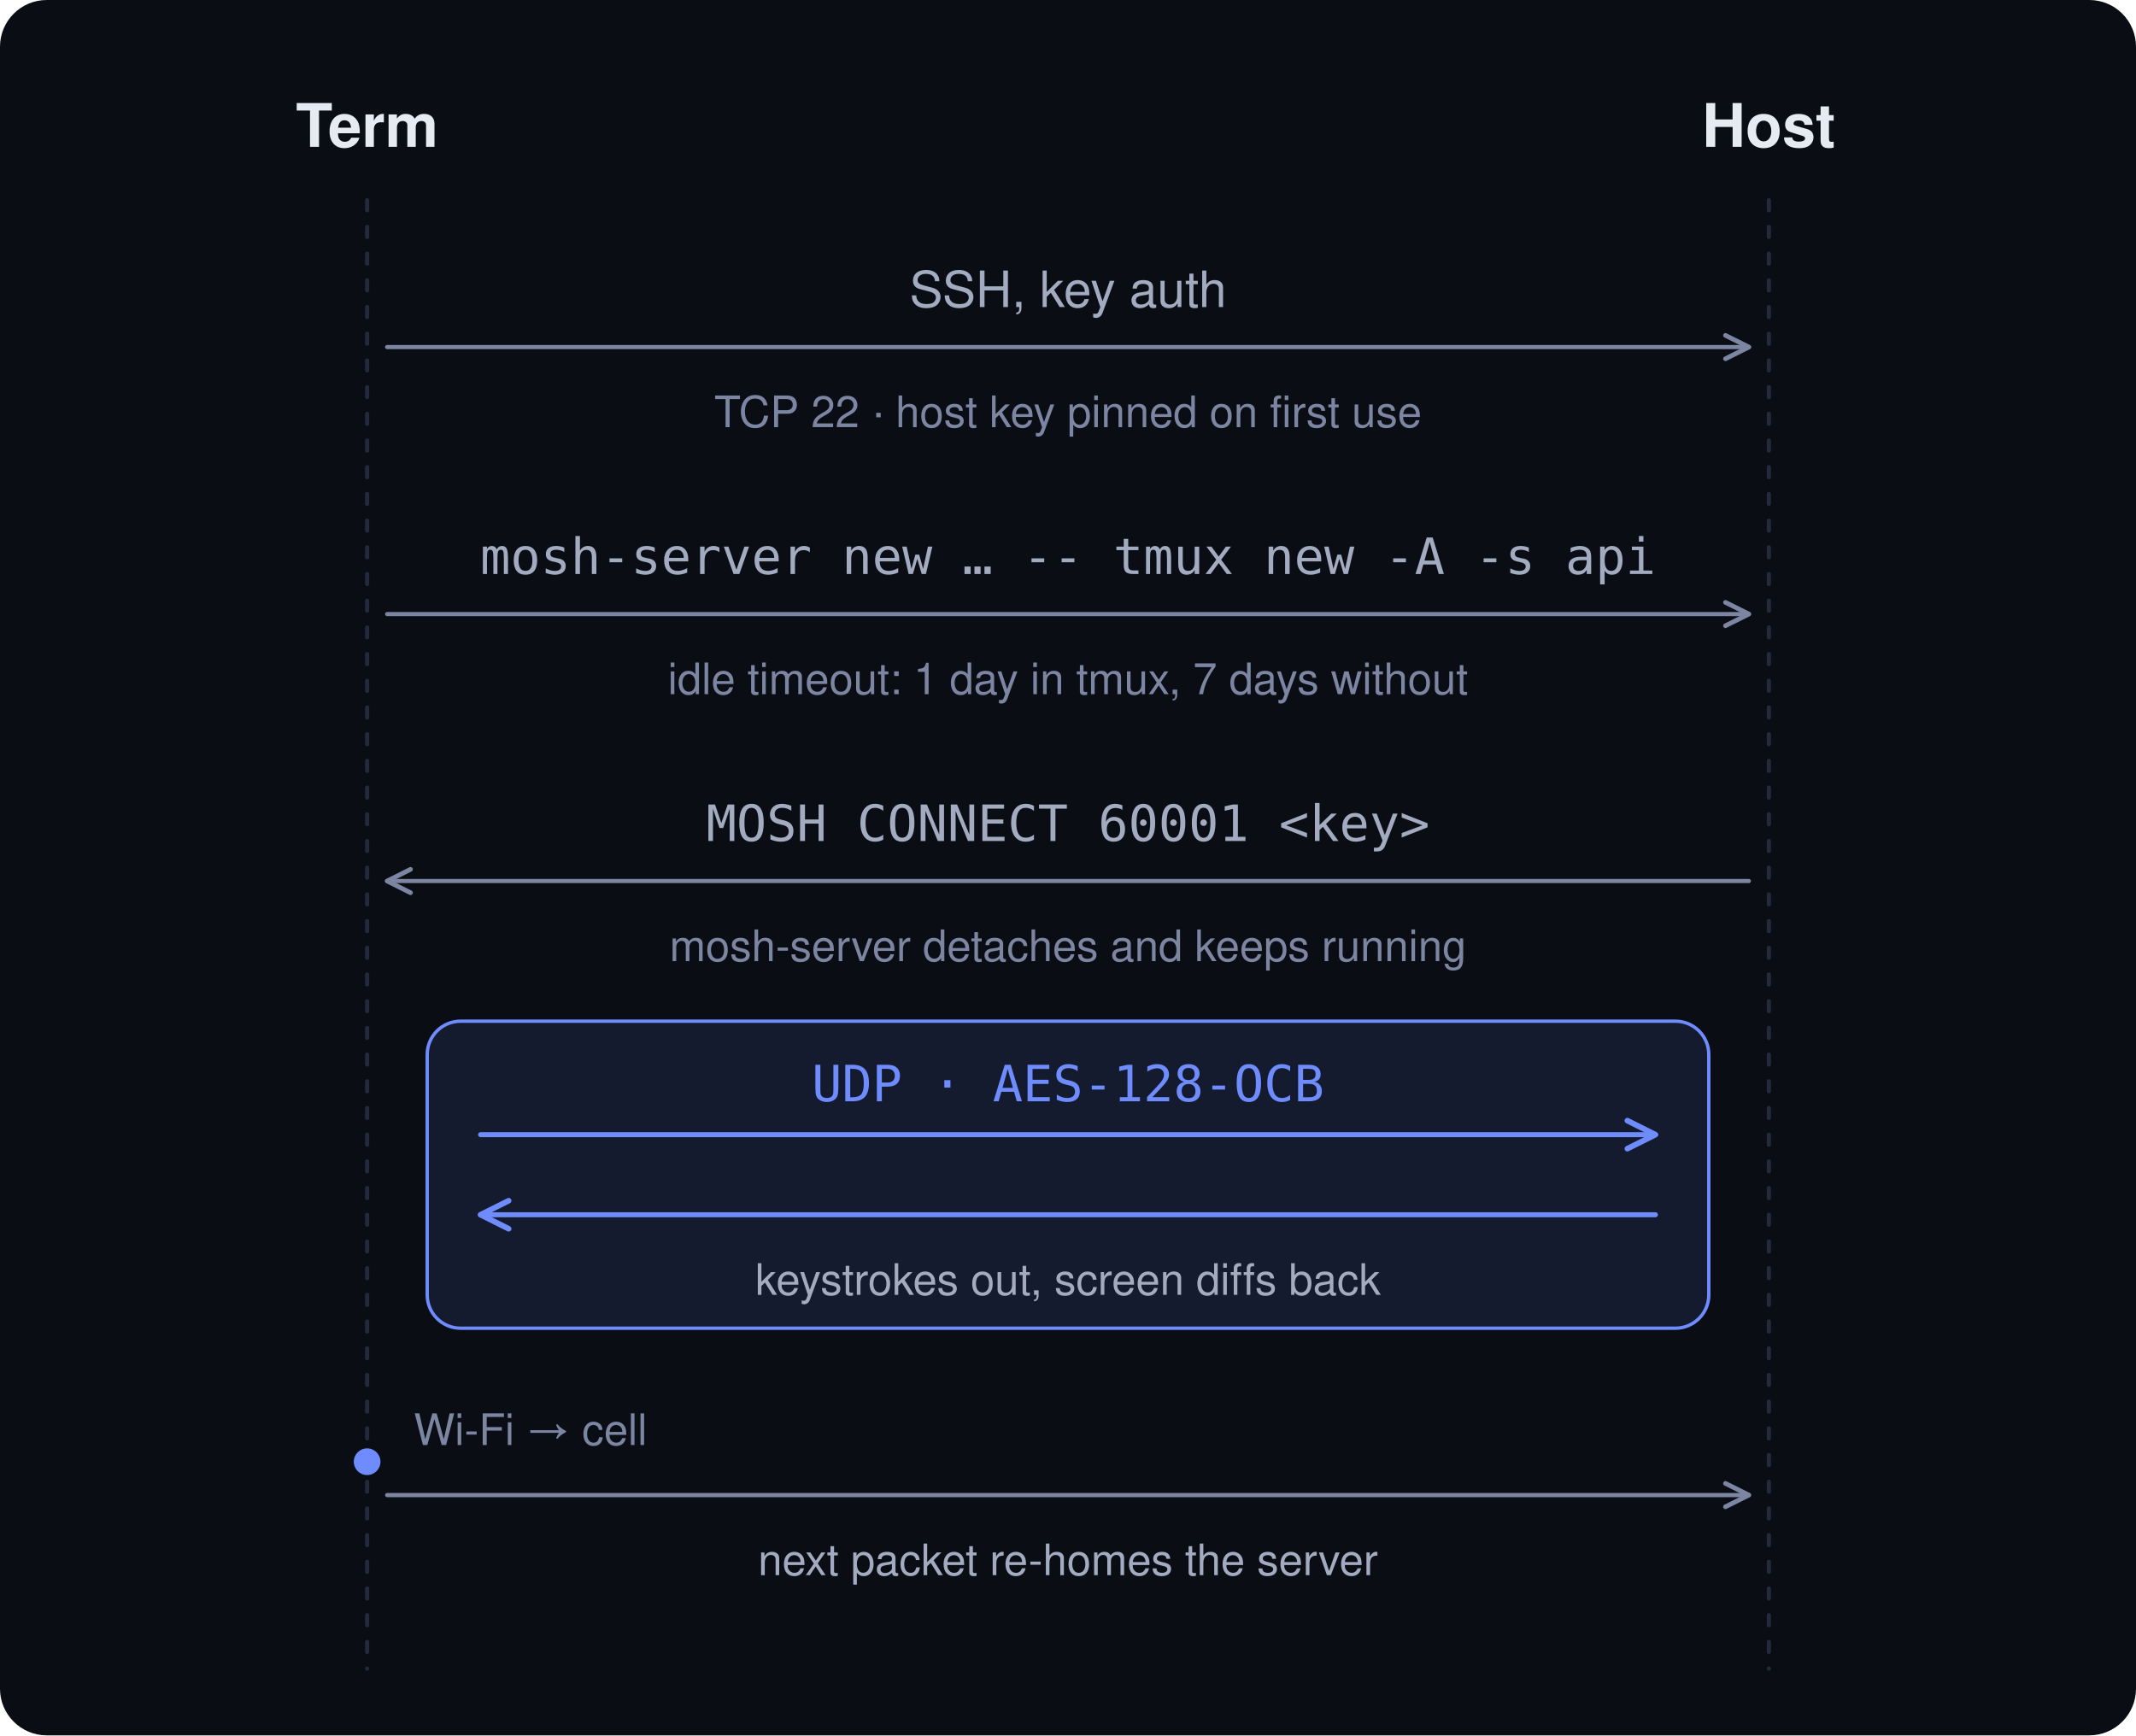
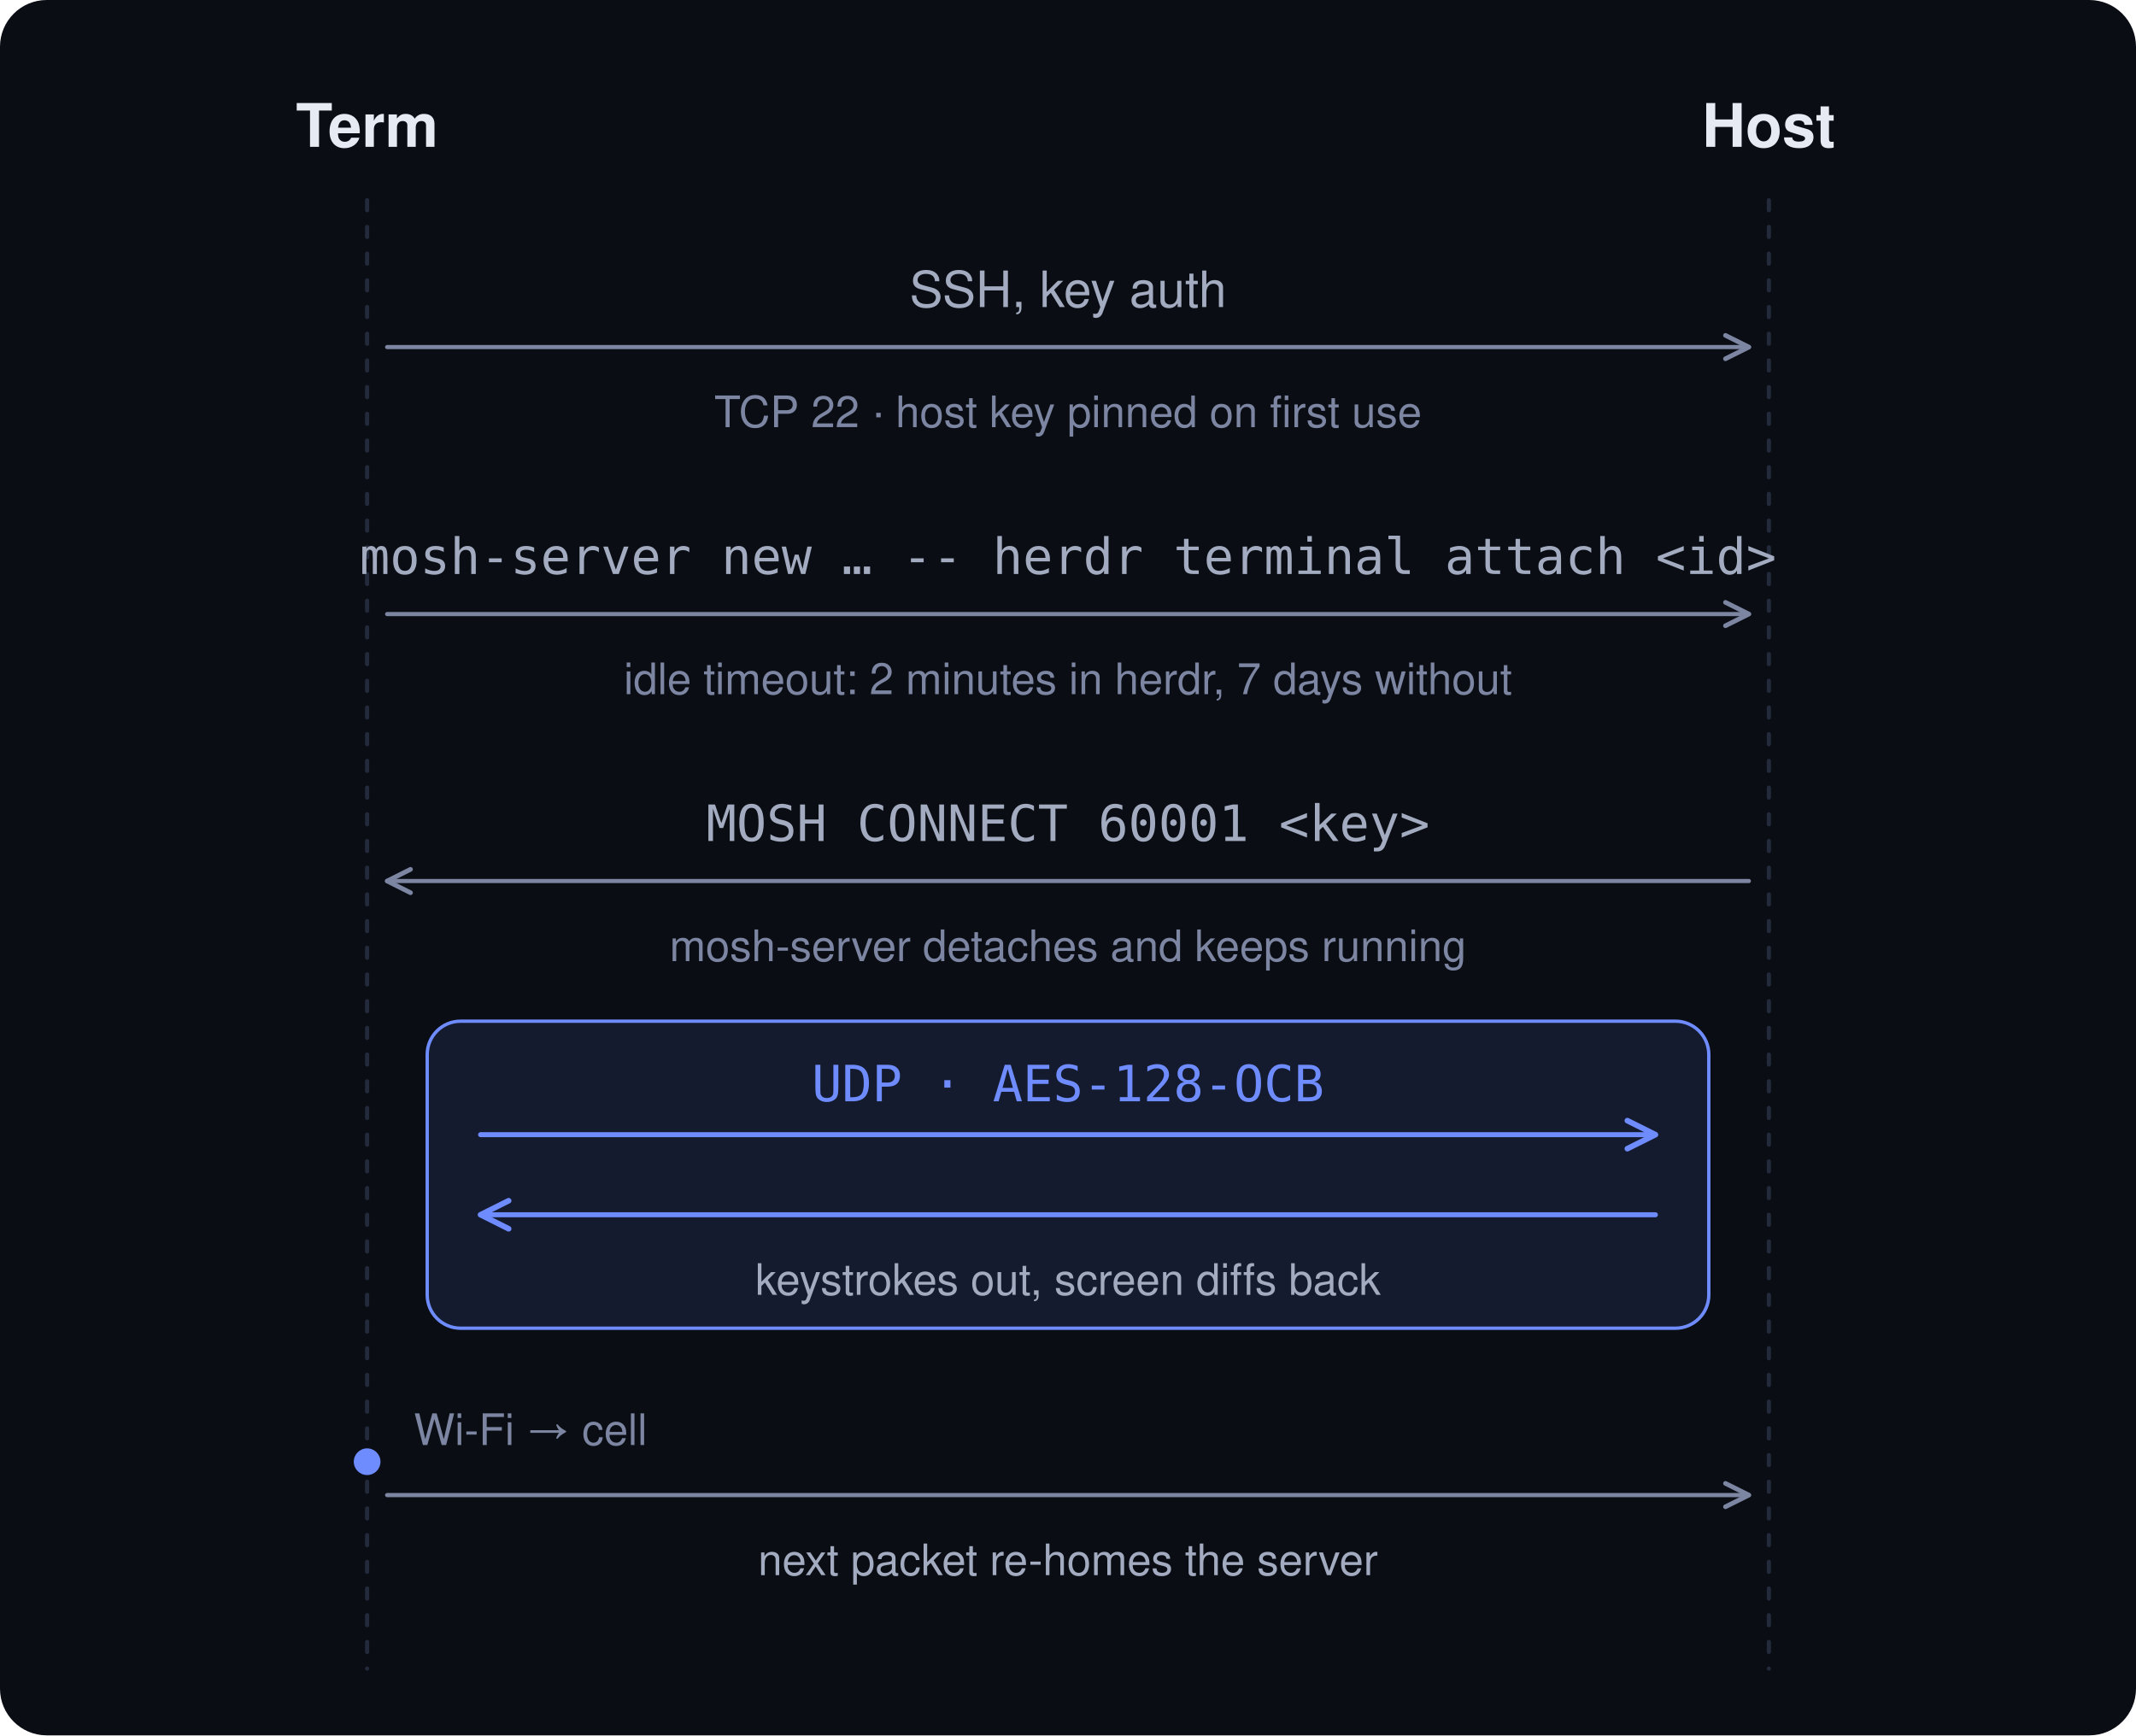
<svg xmlns="http://www.w3.org/2000/svg" width="640" height="520" viewBox="0 0 640 520" role="img" aria-label="Connecting: SSH starts mosh-server, then the session runs over encrypted UDP and roams">
  <defs>
    <marker id="a-muted" viewBox="0 0 10 10" refX="9" refY="5" markerWidth="7" markerHeight="7" orient="auto-start-reverse">
      <path d="M1 1L9 5L1 9" fill="none" stroke="#7c85a1" stroke-width="1.6" stroke-linecap="round" stroke-linejoin="round" />
    </marker>
    <marker id="a-accent" viewBox="0 0 10 10" refX="9" refY="5" markerWidth="7" markerHeight="7" orient="auto-start-reverse">
      <path d="M1 1L9 5L1 9" fill="none" stroke="#6f8cff" stroke-width="1.6" stroke-linecap="round" stroke-linejoin="round" />
    </marker>
  </defs>
  <rect width="640" height="520" rx="14" fill="#0a0d13" />
  <text x="110" y="44" font-family="Geist, -apple-system, BlinkMacSystemFont, 'Segoe UI', Helvetica, Arial, sans-serif" font-size="18" font-weight="600" fill="#e6eaf3" text-anchor="middle">Term</text>
  <text x="530" y="44" font-family="Geist, -apple-system, BlinkMacSystemFont, 'Segoe UI', Helvetica, Arial, sans-serif" font-size="18" font-weight="600" fill="#e6eaf3" text-anchor="middle">Host</text>
  <path d="M110 60V500" fill="none" stroke="#232a3b" stroke-width="1.25" stroke-linecap="round" stroke-linejoin="round" stroke-dasharray="3 5" />
  <path d="M530 60V500" fill="none" stroke="#232a3b" stroke-width="1.25" stroke-linecap="round" stroke-linejoin="round" stroke-dasharray="3 5" />
  <path d="M116 104H524" fill="none" stroke="#7c85a1" stroke-width="1.25" stroke-linecap="round" stroke-linejoin="round" marker-end="url(#a-muted)" />
  <text x="320" y="92" font-family="Geist, -apple-system, BlinkMacSystemFont, 'Segoe UI', Helvetica, Arial, sans-serif" font-size="15" font-weight="400" fill="#a2abbf" text-anchor="middle">SSH, key auth</text>
  <text x="320" y="128" font-family="Geist, -apple-system, BlinkMacSystemFont, 'Segoe UI', Helvetica, Arial, sans-serif" font-size="13" font-weight="400" fill="#7c85a1" text-anchor="middle">TCP 22 · host key pinned on first use</text>
  <path d="M116 184H524" fill="none" stroke="#7c85a1" stroke-width="1.25" stroke-linecap="round" stroke-linejoin="round" marker-end="url(#a-muted)" />
-   <text x="320" y="172" font-family="'Geist Mono', ui-monospace, SFMono-Regular, Menlo, Consolas, monospace" font-size="15" font-weight="400" fill="#a2abbf" text-anchor="middle">mosh-server new … -- tmux new -A -s api</text>
-   <text x="320" y="208" font-family="Geist, -apple-system, BlinkMacSystemFont, 'Segoe UI', Helvetica, Arial, sans-serif" font-size="13" font-weight="400" fill="#7c85a1" text-anchor="middle">idle timeout: 1 day in tmux, 7 days without</text>
+   <text x="320" y="172" font-family="'Geist Mono', ui-monospace, SFMono-Regular, Menlo, Consolas, monospace" font-size="15" font-weight="400" fill="#a2abbf" text-anchor="middle">mosh-server new … -- herdr terminal attach &lt;id&gt;</text>
+   <text x="320" y="208" font-family="Geist, -apple-system, BlinkMacSystemFont, 'Segoe UI', Helvetica, Arial, sans-serif" font-size="13" font-weight="400" fill="#7c85a1" text-anchor="middle">idle timeout: 2 minutes in herdr, 7 days without</text>
  <path d="M524 264H116" fill="none" stroke="#7c85a1" stroke-width="1.25" stroke-linecap="round" stroke-linejoin="round" marker-end="url(#a-muted)" />
  <text x="320" y="252" font-family="'Geist Mono', ui-monospace, SFMono-Regular, Menlo, Consolas, monospace" font-size="15" font-weight="400" fill="#a2abbf" text-anchor="middle">MOSH CONNECT 60001 &lt;key&gt;</text>
  <text x="320" y="288" font-family="Geist, -apple-system, BlinkMacSystemFont, 'Segoe UI', Helvetica, Arial, sans-serif" font-size="13" font-weight="400" fill="#7c85a1" text-anchor="middle">mosh-server detaches and keeps running</text>
  <rect x="128" y="306" width="384" height="92" rx="10" fill="#141b2e" stroke="#6f8cff" stroke-width="1" />
  <path d="M144 340H496" fill="none" stroke="#6f8cff" stroke-width="1.5" stroke-linecap="round" stroke-linejoin="round" marker-end="url(#a-accent)" />
  <path d="M496 364H144" fill="none" stroke="#6f8cff" stroke-width="1.5" stroke-linecap="round" stroke-linejoin="round" marker-end="url(#a-accent)" />
  <text x="320" y="330" font-family="'Geist Mono', ui-monospace, SFMono-Regular, Menlo, Consolas, monospace" font-size="15" font-weight="400" fill="#6f8cff" text-anchor="middle">UDP · AES-128-OCB</text>
  <text x="320" y="388" font-family="Geist, -apple-system, BlinkMacSystemFont, 'Segoe UI', Helvetica, Arial, sans-serif" font-size="13" font-weight="400" fill="#a2abbf" text-anchor="middle">keystrokes out, screen diffs back</text>
  <circle cx="110" cy="438" r="4" fill="#6f8cff" />
  <text x="124" y="433" font-family="Geist, -apple-system, BlinkMacSystemFont, 'Segoe UI', Helvetica, Arial, sans-serif" font-size="13" font-weight="400" fill="#7c85a1" text-anchor="start">Wi-Fi → cell</text>
  <path d="M116 448H524" fill="none" stroke="#7c85a1" stroke-width="1.25" stroke-linecap="round" stroke-linejoin="round" marker-end="url(#a-muted)" />
  <text x="320" y="472" font-family="Geist, -apple-system, BlinkMacSystemFont, 'Segoe UI', Helvetica, Arial, sans-serif" font-size="13" font-weight="400" fill="#a2abbf" text-anchor="middle">next packet re-homes the server</text>
</svg>
